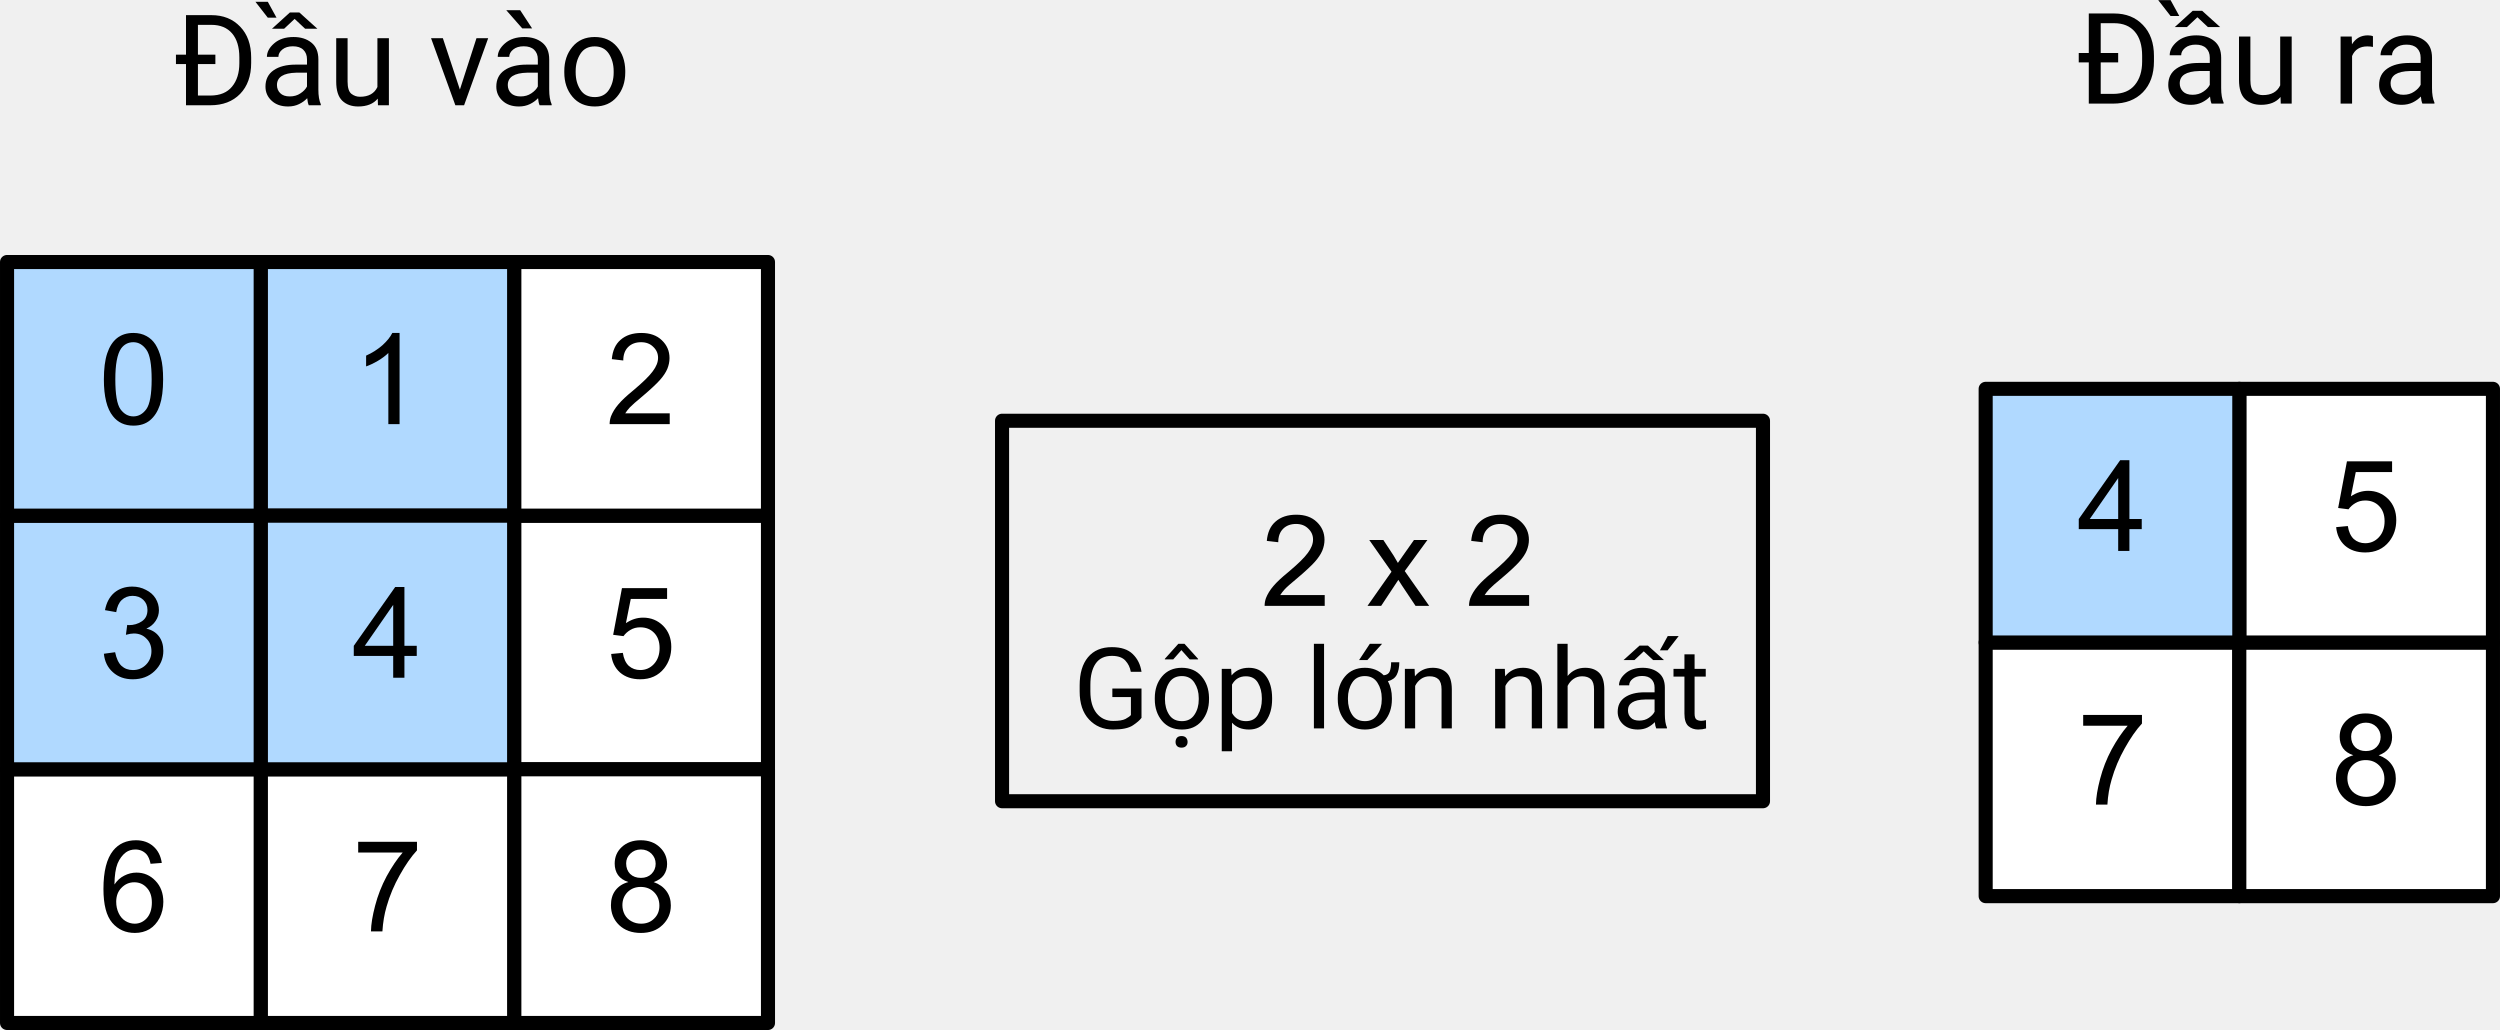
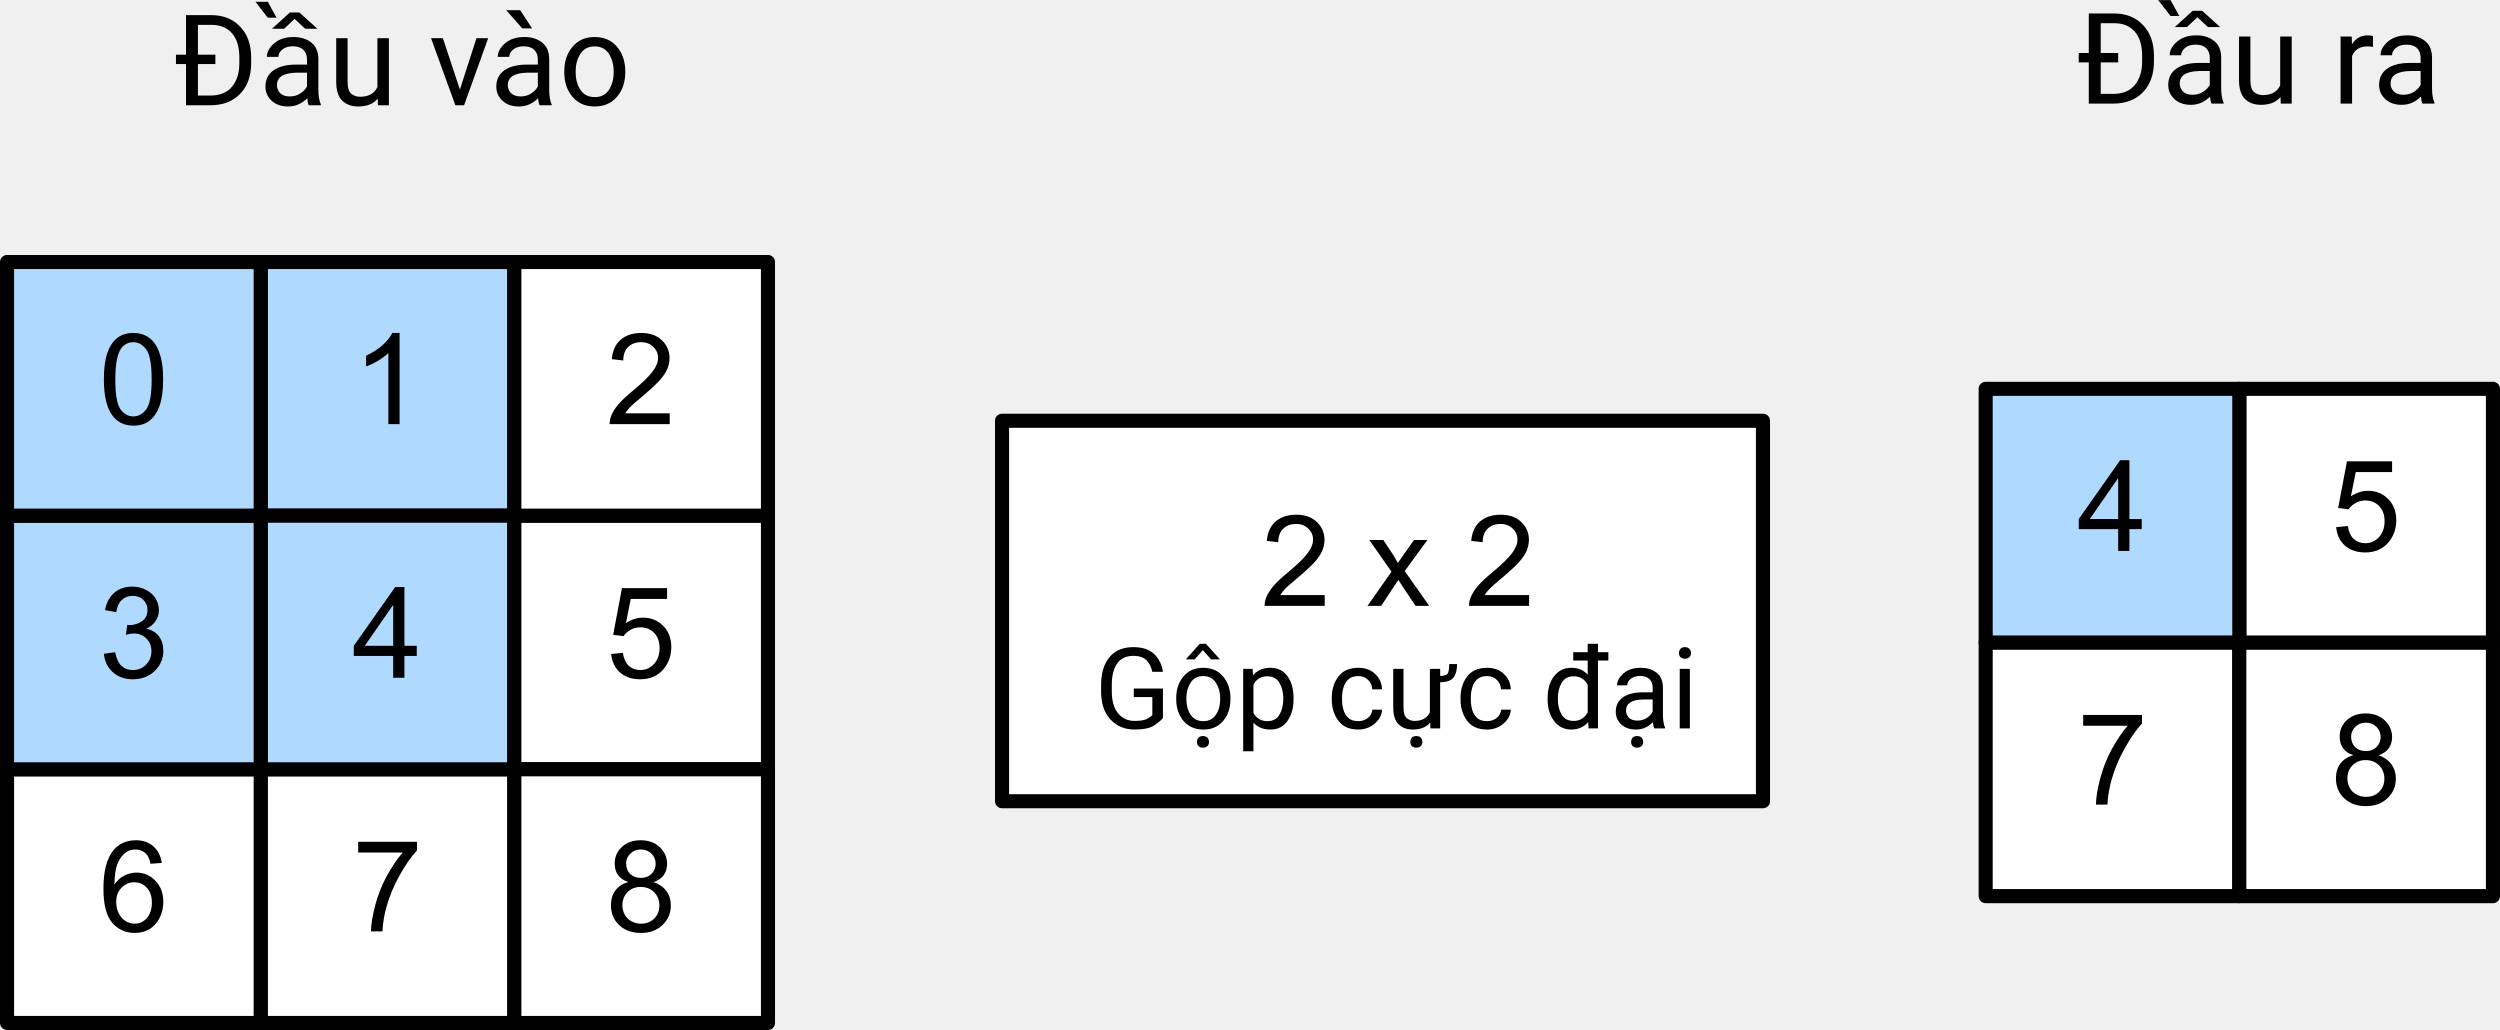
<svg xmlns="http://www.w3.org/2000/svg" xmlns:xlink="http://www.w3.org/1999/xlink" width="124.765mm" height="51.403mm" viewBox="0 0 124.765 51.403" version="1.1" id="svg8">
  <defs id="defs2">
    <g id="g468">
      <symbol style="overflow:visible" overflow="visible" id="glyph0-0">
        <path style="stroke:none" d="m 1.125,0 v -5.625 h 4.5 V 0 Z m 0.141,-0.141 h 4.219 v -5.344 h -4.219 z m 0,0" id="path393" />
      </symbol>
      <symbol style="overflow:visible" overflow="visible" id="glyph0-1">
        <path style="stroke:none" d="M 0.422,-5.594 V -6.359 H 4.594 V -5.75 C 4.188,-5.312 3.781,-4.727 3.375,-4 2.969,-3.281 2.656,-2.535 2.438,-1.766 2.281,-1.234 2.18,-0.645 2.141,0 h -0.812 C 1.336,-0.508 1.438,-1.117 1.625,-1.828 1.812,-2.547 2.082,-3.238 2.438,-3.906 2.801,-4.57 3.18,-5.133 3.578,-5.594 Z m 0,0" id="path396" />
      </symbol>
      <symbol style="overflow:visible" overflow="visible" id="glyph0-2">
        <path style="stroke:none" d="M 3.359,0 H 2.562 v -5.047 c -0.188,0.188 -0.438,0.375 -0.75,0.562 C 1.5,-4.305 1.223,-4.176 0.984,-4.094 v -0.766 c 0.438,-0.195 0.82,-0.441 1.156,-0.734 0.332,-0.301 0.566,-0.594 0.703,-0.875 h 0.516 z m 0,0" id="path399" />
      </symbol>
      <symbol style="overflow:visible" overflow="visible" id="glyph0-3">
        <path style="stroke:none" d="M 2.906,0 V -1.547 H 0.109 v -0.719 l 2.938,-4.172 h 0.656 v 4.172 h 0.875 v 0.719 h -0.875 V 0 Z m 0,-2.266 v -2.906 l -2.016,2.906 z m 0,0" id="path402" />
      </symbol>
      <symbol style="overflow:visible" overflow="visible" id="glyph0-4">
        <path style="stroke:none" d="M 4.484,-4.859 3.688,-4.797 C 3.625,-5.109 3.523,-5.336 3.391,-5.484 3.18,-5.703 2.922,-5.812 2.609,-5.812 2.348,-5.812 2.125,-5.742 1.938,-5.609 1.688,-5.422 1.488,-5.156 1.344,-4.812 1.207,-4.469 1.133,-3.973 1.125,-3.328 c 0.188,-0.281 0.414,-0.488 0.688,-0.625 0.281,-0.145 0.57,-0.219 0.875,-0.219 0.531,0 0.977,0.195 1.344,0.578 0.375,0.387 0.562,0.887 0.562,1.5 0,0.406 -0.09,0.789 -0.266,1.141 -0.18,0.344 -0.418,0.609 -0.719,0.797 -0.305,0.176 -0.648,0.266 -1.031,0.266 -0.656,0 -1.195,-0.238 -1.609,-0.719 -0.418,-0.488 -0.625,-1.289 -0.625,-2.406 0,-1.238 0.227,-2.145 0.688,-2.719 0.395,-0.488 0.938,-0.734 1.625,-0.734 0.5,0 0.91,0.148 1.234,0.438 0.32,0.281 0.52,0.672 0.594,1.172 z M 1.25,-2.094 c 0,0.281 0.055,0.547 0.172,0.797 0.113,0.242 0.273,0.43 0.484,0.562 0.207,0.125 0.426,0.188 0.656,0.188 0.332,0 0.617,-0.129 0.859,-0.391 0.238,-0.27 0.359,-0.641 0.359,-1.109 0,-0.445 -0.121,-0.797 -0.359,-1.047 -0.23,-0.258 -0.527,-0.391 -0.891,-0.391 -0.355,0 -0.656,0.133 -0.906,0.391 -0.25,0.25 -0.375,0.586 -0.375,1 z m 0,0" id="path405" />
      </symbol>
      <symbol style="overflow:visible" overflow="visible" id="glyph0-5">
        <path style="stroke:none" d="m 0.375,-1.688 0.828,-0.078 c 0.062,0.406 0.203,0.715 0.422,0.922 0.227,0.199 0.5,0.297 0.812,0.297 0.383,0 0.707,-0.141 0.969,-0.422 0.27,-0.289 0.406,-0.672 0.406,-1.141 0,-0.457 -0.133,-0.816 -0.391,-1.078 -0.25,-0.258 -0.578,-0.391 -0.984,-0.391 -0.262,0 -0.496,0.062 -0.703,0.188 C 1.535,-3.273 1.375,-3.129 1.25,-2.953 l -0.734,-0.094 0.625,-3.312 H 4.344 V -5.594 H 1.766 L 1.422,-3.875 c 0.383,-0.258 0.789,-0.391 1.219,-0.391 0.562,0 1.035,0.195 1.422,0.578 0.383,0.387 0.578,0.887 0.578,1.5 0,0.586 -0.168,1.09 -0.5,1.516 C 3.723,-0.148 3.156,0.109 2.438,0.109 1.852,0.109 1.375,-0.051 1,-0.375 0.633,-0.707 0.426,-1.145 0.375,-1.688 Z m 0,0" id="path408" />
      </symbol>
      <symbol style="overflow:visible" overflow="visible" id="glyph0-6">
        <path style="stroke:none" d="M 0.375,-1.703 1.172,-1.812 c 0.094,0.449 0.242,0.773 0.453,0.969 0.219,0.199 0.488,0.297 0.812,0.297 0.363,0 0.672,-0.125 0.922,-0.375 C 3.617,-1.18 3.75,-1.504 3.75,-1.891 3.75,-2.254 3.629,-2.551 3.391,-2.781 3.16,-3.02 2.863,-3.141 2.5,-3.141 c -0.156,0 -0.344,0.031 -0.562,0.094 L 2.031,-3.75 c 0.051,0.012 0.094,0.016 0.125,0.016 0.332,0 0.633,-0.086 0.906,-0.266 0.27,-0.176 0.406,-0.445 0.406,-0.812 0,-0.289 -0.102,-0.531 -0.297,-0.719 C 2.973,-5.719 2.719,-5.812 2.406,-5.812 c -0.305,0 -0.559,0.102 -0.766,0.297 C 1.441,-5.328 1.312,-5.039 1.25,-4.656 L 0.453,-4.797 c 0.102,-0.531 0.32,-0.941 0.656,-1.234 0.344,-0.289 0.77,-0.438 1.281,-0.438 0.352,0 0.676,0.078 0.969,0.234 0.301,0.148 0.531,0.352 0.688,0.609 0.156,0.262 0.234,0.539 0.234,0.828 0,0.281 -0.078,0.539 -0.234,0.766 -0.148,0.23 -0.367,0.414 -0.656,0.547 0.383,0.086 0.68,0.266 0.891,0.547 0.207,0.273 0.312,0.617 0.312,1.031 0,0.562 -0.211,1.043 -0.625,1.438 -0.406,0.387 -0.922,0.578 -1.547,0.578 -0.562,0 -1.031,-0.164 -1.406,-0.5 -0.375,-0.332 -0.59,-0.77 -0.641,-1.312 z m 0,0" id="path411" />
      </symbol>
      <symbol style="overflow:visible" overflow="visible" id="glyph0-7">
        <path style="stroke:none" d="M 1.594,-3.5 C 1.258,-3.613 1.016,-3.781 0.859,-4 0.703,-4.227 0.625,-4.5 0.625,-4.812 c 0,-0.469 0.164,-0.859 0.5,-1.172 0.344,-0.32 0.789,-0.484 1.344,-0.484 0.562,0 1.016,0.168 1.359,0.5 0.344,0.324 0.516,0.719 0.516,1.188 0,0.293 -0.078,0.555 -0.234,0.781 -0.156,0.219 -0.398,0.387 -0.719,0.5 0.395,0.137 0.695,0.352 0.906,0.641 0.207,0.281 0.312,0.621 0.312,1.016 0,0.555 -0.199,1.016 -0.594,1.391 -0.387,0.375 -0.898,0.562 -1.531,0.562 -0.637,0 -1.152,-0.188 -1.547,-0.562 -0.387,-0.375 -0.578,-0.844 -0.578,-1.406 0,-0.414 0.102,-0.766 0.312,-1.047 C 0.891,-3.195 1.195,-3.395 1.594,-3.5 Z M 1.438,-4.828 c 0,0.305 0.094,0.555 0.281,0.75 0.195,0.188 0.453,0.281 0.766,0.281 0.312,0 0.562,-0.094 0.75,-0.281 0.195,-0.195 0.297,-0.438 0.297,-0.719 0,-0.281 -0.102,-0.52 -0.297,-0.719 -0.199,-0.195 -0.449,-0.297 -0.75,-0.297 -0.305,0 -0.555,0.102 -0.75,0.297 -0.199,0.188 -0.297,0.418 -0.297,0.688 z m -0.266,2.969 c 0,0.23 0.051,0.449 0.156,0.656 0.113,0.211 0.273,0.371 0.484,0.484 0.207,0.117 0.438,0.172 0.688,0.172 0.375,0 0.68,-0.117 0.922,-0.359 0.25,-0.238 0.375,-0.547 0.375,-0.922 0,-0.383 -0.125,-0.703 -0.375,-0.953 -0.25,-0.25 -0.57,-0.375 -0.953,-0.375 -0.375,0 -0.688,0.125 -0.938,0.375 -0.242,0.25 -0.359,0.559 -0.359,0.922 z m 0,0" id="path414" />
      </symbol>
      <symbol style="overflow:visible" overflow="visible" id="glyph0-8">
        <path style="stroke:none" d="M 4.531,-0.766 V 0 H 0.266 c 0,-0.188 0.031,-0.367 0.094,-0.547 C 0.473,-0.836 0.648,-1.125 0.891,-1.406 1.129,-1.688 1.473,-2.008 1.922,-2.375 c 0.695,-0.582 1.164,-1.039 1.406,-1.375 0.25,-0.332 0.375,-0.648 0.375,-0.953 0,-0.312 -0.117,-0.57 -0.344,-0.781 C 3.141,-5.703 2.852,-5.812 2.5,-5.812 c -0.387,0 -0.695,0.117 -0.922,0.344 -0.23,0.23 -0.344,0.547 -0.344,0.953 l -0.812,-0.094 c 0.051,-0.602 0.258,-1.062 0.625,-1.375 0.363,-0.32 0.852,-0.484 1.469,-0.484 0.613,0 1.098,0.172 1.453,0.516 0.363,0.344 0.547,0.766 0.547,1.266 0,0.262 -0.055,0.516 -0.156,0.766 -0.105,0.25 -0.281,0.516 -0.531,0.797 C 3.586,-2.852 3.188,-2.477 2.625,-2 2.145,-1.602 1.836,-1.332 1.703,-1.188 1.566,-1.039 1.457,-0.898 1.375,-0.766 Z m 0,0" id="path417" />
      </symbol>
      <symbol style="overflow:visible" overflow="visible" id="glyph0-9">
        <path style="stroke:none" d="m 0.375,-3.172 c 0,-0.758 0.078,-1.375 0.234,-1.844 0.156,-0.469 0.383,-0.828 0.688,-1.078 0.312,-0.25 0.703,-0.375 1.172,-0.375 0.352,0 0.66,0.074 0.922,0.219 0.258,0.137 0.473,0.336 0.641,0.594 0.164,0.262 0.297,0.578 0.391,0.953 0.102,0.375 0.156,0.887 0.156,1.531 0,0.75 -0.078,1.359 -0.234,1.828 -0.156,0.461 -0.391,0.82 -0.703,1.078 -0.305,0.25 -0.695,0.375 -1.172,0.375 -0.617,0 -1.102,-0.223 -1.453,-0.672 C 0.586,-1.094 0.375,-1.961 0.375,-3.172 Z m 0.812,0 c 0,1.055 0.117,1.758 0.359,2.109 0.25,0.344 0.555,0.516 0.922,0.516 0.363,0 0.672,-0.172 0.922,-0.516 0.25,-0.352 0.375,-1.055 0.375,-2.109 0,-1.062 -0.125,-1.766 -0.375,-2.109 -0.25,-0.352 -0.559,-0.531 -0.922,-0.531 -0.367,0 -0.656,0.152 -0.875,0.453 -0.273,0.398 -0.406,1.125 -0.406,2.188 z m 0,0" id="path420" />
      </symbol>
      <symbol style="overflow:visible" overflow="visible" id="glyph0-10">
        <path style="stroke:none" d="m 0.062,0 1.703,-2.422 -1.578,-2.25 h 1 l 0.719,1.094 c 0.125,0.211 0.227,0.387 0.312,0.531 0.133,-0.195 0.254,-0.367 0.359,-0.516 l 0.781,-1.109 H 4.312 L 2.703,-2.469 4.438,0 H 3.469 L 2.5,-1.453 2.25,-1.844 1.031,0 Z m 0,0" id="path423" />
      </symbol>
      <symbol style="overflow:visible" overflow="visible" id="glyph0-11">
        <path style="stroke:none" d="" id="path426" />
      </symbol>
      <symbol style="overflow:visible" overflow="visible" id="glyph0-12">
        <path style="stroke:none" d="m 0.672,0 v -6.438 h 1.281 L 3.469,-1.875 c 0.145,0.418 0.25,0.734 0.312,0.953 0.07,-0.238 0.188,-0.582 0.344,-1.031 L 5.672,-6.438 H 6.812 V 0 H 6 V -5.391 L 4.125,0 H 3.359 l -1.875,-5.484 V 0 Z m 0,0" id="path429" />
      </symbol>
      <symbol style="overflow:visible" overflow="visible" id="glyph0-13">
        <path style="stroke:none" d="m 3.641,-0.578 c -0.293,0.25 -0.574,0.43 -0.844,0.531 -0.273,0.102 -0.562,0.156 -0.875,0.156 -0.512,0 -0.906,-0.125 -1.188,-0.375 -0.273,-0.25 -0.406,-0.57 -0.406,-0.969 0,-0.227 0.051,-0.438 0.156,-0.625 0.102,-0.188 0.238,-0.336 0.406,-0.453 0.164,-0.113 0.352,-0.203 0.562,-0.266 0.156,-0.031 0.391,-0.066 0.703,-0.109 0.645,-0.07 1.117,-0.164 1.422,-0.281 0,-0.102 0,-0.172 0,-0.203 0,-0.32 -0.074,-0.547 -0.219,-0.672 C 3.148,-4.031 2.848,-4.125 2.453,-4.125 c -0.375,0 -0.652,0.07 -0.828,0.203 -0.18,0.125 -0.309,0.355 -0.391,0.688 L 0.469,-3.328 C 0.531,-3.66 0.641,-3.926 0.797,-4.125 0.961,-4.332 1.195,-4.488 1.5,-4.594 c 0.312,-0.113 0.664,-0.172 1.062,-0.172 0.406,0 0.727,0.047 0.969,0.141 0.25,0.094 0.43,0.215 0.547,0.359 0.125,0.137 0.207,0.312 0.25,0.531 0.031,0.137 0.047,0.375 0.047,0.719 v 1.062 c 0,0.73 0.016,1.195 0.047,1.391 C 4.453,-0.363 4.52,-0.176 4.625,0 H 3.797 C 3.711,-0.164 3.66,-0.359 3.641,-0.578 Z M 3.578,-2.344 C 3.285,-2.227 2.852,-2.129 2.281,-2.047 1.957,-1.992 1.727,-1.938 1.594,-1.875 c -0.137,0.055 -0.242,0.137 -0.312,0.25 -0.074,0.117 -0.109,0.242 -0.109,0.375 0,0.211 0.078,0.387 0.234,0.531 0.156,0.137 0.391,0.203 0.703,0.203 0.301,0 0.57,-0.066 0.812,-0.203 0.238,-0.133 0.414,-0.316 0.531,-0.547 0.082,-0.176 0.125,-0.438 0.125,-0.781 z m 0,0" id="path432" />
      </symbol>
      <symbol style="overflow:visible" overflow="visible" id="glyph0-14">
        <path style="stroke:none" d="M 0.688,0 V -6.438 H 3.125 c 0.426,0 0.754,0.023 0.984,0.062 0.312,0.055 0.57,0.152 0.781,0.297 0.219,0.148 0.391,0.355 0.516,0.625 0.133,0.262 0.203,0.555 0.203,0.875 0,0.555 -0.18,1.016 -0.531,1.391 -0.344,0.375 -0.969,0.562 -1.875,0.562 H 1.547 V 0 Z M 1.547,-3.375 H 3.219 c 0.539,0 0.926,-0.102 1.156,-0.312 0.238,-0.207 0.359,-0.492 0.359,-0.859 0,-0.27 -0.07,-0.5 -0.203,-0.688 C 4.395,-5.43 4.211,-5.562 3.984,-5.625 3.848,-5.664 3.582,-5.688 3.188,-5.688 H 1.547 Z m 0,0" id="path435" />
      </symbol>
      <symbol style="overflow:visible" overflow="visible" id="glyph0-15">
        <path style="stroke:none" d="m 0.297,-2.328 c 0,-0.863 0.238,-1.504 0.719,-1.922 0.406,-0.344 0.895,-0.516 1.469,-0.516 0.645,0 1.172,0.211 1.578,0.625 0.406,0.418 0.609,0.996 0.609,1.734 0,0.605 -0.094,1.078 -0.281,1.422 -0.18,0.344 -0.438,0.617 -0.781,0.812 -0.344,0.188 -0.719,0.281 -1.125,0.281 -0.656,0 -1.188,-0.207 -1.594,-0.625 -0.398,-0.426 -0.594,-1.031 -0.594,-1.812 z m 0.812,0 c 0,0.594 0.129,1.043 0.391,1.344 0.258,0.293 0.586,0.438 0.984,0.438 0.395,0 0.723,-0.145 0.984,-0.438 0.258,-0.301 0.391,-0.758 0.391,-1.375 0,-0.57 -0.133,-1.008 -0.391,-1.312 C 3.207,-3.973 2.879,-4.125 2.484,-4.125 2.086,-4.125 1.758,-3.973 1.5,-3.672 1.238,-3.379 1.109,-2.93 1.109,-2.328 Z m 0,0" id="path438" />
      </symbol>
      <symbol style="overflow:visible" overflow="visible" id="glyph0-16">
        <path style="stroke:none" d="m 0.578,0 v -6.438 h 0.781 V 0 Z m 0,0" id="path441" />
      </symbol>
      <symbol style="overflow:visible" overflow="visible" id="glyph0-17">
        <path style="stroke:none" d="M 0.594,-5.531 V -6.438 h 0.797 v 0.906 z M 0.594,0 V -4.672 H 1.391 V 0 Z m 0,0" id="path444" />
      </symbol>
      <symbol style="overflow:visible" overflow="visible" id="glyph0-18">
        <path style="stroke:none" d="M 0.594,0 V -4.672 H 1.312 V -4 c 0.332,-0.508 0.828,-0.766 1.484,-0.766 0.281,0 0.535,0.055 0.766,0.156 0.238,0.094 0.414,0.227 0.531,0.391 0.113,0.156 0.195,0.352 0.25,0.578 C 4.375,-3.492 4.391,-3.238 4.391,-2.875 V 0 H 3.594 V -2.844 C 3.594,-3.164 3.562,-3.406 3.5,-3.562 3.438,-3.719 3.328,-3.844 3.172,-3.938 3.016,-4.039 2.832,-4.094 2.625,-4.094 2.289,-4.094 2,-3.984 1.75,-3.766 1.508,-3.555 1.391,-3.148 1.391,-2.547 V 0 Z m 0,0" id="path447" />
      </symbol>
      <symbol style="overflow:visible" overflow="visible" id="glyph0-19">
        <path style="stroke:none" d="M 0.453,0.391 1.219,0.5 C 1.25,0.738 1.336,0.91 1.484,1.016 c 0.195,0.145 0.469,0.219 0.812,0.219 0.363,0 0.645,-0.074 0.844,-0.219 C 3.336,0.867 3.473,0.664 3.547,0.406 3.586,0.238 3.602,-0.098 3.594,-0.609 3.25,-0.203 2.82,0 2.312,0 1.664,0 1.164,-0.227 0.812,-0.688 0.469,-1.156 0.297,-1.711 0.297,-2.359 c 0,-0.445 0.078,-0.859 0.234,-1.234 0.164,-0.375 0.398,-0.66 0.703,-0.859 0.301,-0.207 0.66,-0.312 1.078,-0.312 0.551,0 1.004,0.219 1.359,0.656 v -0.562 H 4.406 v 4.031 c 0,0.727 -0.078,1.242 -0.234,1.547 C 4.023,1.207 3.789,1.445 3.469,1.625 3.156,1.801 2.766,1.891 2.297,1.891 c -0.562,0 -1.016,-0.125 -1.359,-0.375 -0.336,-0.25 -0.496,-0.625 -0.484,-1.125 z m 0.656,-2.812 c 0,0.617 0.117,1.062 0.359,1.344 0.238,0.281 0.539,0.422 0.906,0.422 0.363,0 0.672,-0.141 0.922,-0.422 0.25,-0.281 0.375,-0.719 0.375,-1.312 0,-0.57 -0.133,-1.004 -0.391,-1.297 -0.25,-0.289 -0.555,-0.438 -0.906,-0.438 -0.355,0 -0.656,0.148 -0.906,0.438 -0.242,0.281 -0.359,0.703 -0.359,1.266 z m 0,0" id="path450" />
      </symbol>
      <symbol style="overflow:visible" overflow="visible" id="glyph0-20">
        <path style="stroke:none" d="m 0.438,-3.141 c 0,-1.062 0.285,-1.895 0.859,-2.5 0.57,-0.613 1.312,-0.922 2.219,-0.922 0.594,0 1.129,0.148 1.609,0.438 0.477,0.281 0.844,0.68 1.094,1.188 0.25,0.512 0.375,1.086 0.375,1.719 0,0.656 -0.133,1.246 -0.391,1.766 -0.262,0.512 -0.637,0.902 -1.125,1.172 -0.48,0.262 -1,0.391 -1.562,0.391 -0.605,0 -1.148,-0.145 -1.625,-0.438 C 1.41,-0.617 1.047,-1.02 0.797,-1.531 0.555,-2.039 0.438,-2.578 0.438,-3.141 Z M 1.312,-3.125 c 0,0.781 0.207,1.398 0.625,1.844 0.414,0.438 0.941,0.656 1.578,0.656 0.633,0 1.16,-0.223 1.578,-0.672 0.414,-0.445 0.625,-1.086 0.625,-1.922 0,-0.52 -0.09,-0.973 -0.266,-1.359 C 5.273,-4.973 5.016,-5.281 4.672,-5.5 4.328,-5.719 3.945,-5.828 3.531,-5.828 c -0.605,0 -1.125,0.211 -1.562,0.625 C 1.531,-4.785 1.312,-4.094 1.312,-3.125 Z m 0,0" id="path453" />
      </symbol>
      <symbol style="overflow:visible" overflow="visible" id="glyph0-21">
        <path style="stroke:none" d="m 3.656,0 v -0.688 c -0.367,0.531 -0.859,0.797 -1.484,0.797 -0.273,0 -0.527,-0.055 -0.766,-0.156 -0.242,-0.113 -0.422,-0.25 -0.547,-0.406 C 0.742,-0.609 0.664,-0.801 0.625,-1.031 0.594,-1.188 0.578,-1.438 0.578,-1.781 v -2.891 h 0.781 v 2.594 c 0,0.418 0.02,0.695 0.062,0.828 0.039,0.211 0.141,0.375 0.297,0.5 0.164,0.117 0.367,0.172 0.609,0.172 0.238,0 0.461,-0.055 0.672,-0.172 0.207,-0.125 0.352,-0.289 0.438,-0.5 0.082,-0.207 0.125,-0.516 0.125,-0.922 v -2.5 H 4.359 V 0 Z m 0,0" id="path456" />
      </symbol>
      <symbol style="overflow:visible" overflow="visible" id="glyph0-22">
        <path style="stroke:none" d="m 2.328,-0.703 0.109,0.688 C 2.207,0.035 2.008,0.062 1.844,0.062 1.551,0.062 1.328,0.016 1.172,-0.078 1.016,-0.172 0.898,-0.289 0.828,-0.438 0.766,-0.582 0.734,-0.891 0.734,-1.359 v -2.688 H 0.156 v -0.625 h 0.578 v -1.156 l 0.797,-0.469 v 1.625 h 0.797 v 0.625 H 1.531 v 2.719 c 0,0.23 0.008,0.375 0.031,0.438 0.031,0.062 0.078,0.117 0.141,0.156 0.062,0.043 0.148,0.062 0.266,0.062 0.094,0 0.211,-0.008 0.359,-0.031 z m 0,0" id="path459" />
      </symbol>
      <symbol style="overflow:visible" overflow="visible" id="glyph0-23">
        <path style="stroke:none" d="M 0.594,1.781 V -4.672 H 1.312 V -4.062 c 0.164,-0.238 0.352,-0.414 0.562,-0.531 0.219,-0.113 0.484,-0.172 0.797,-0.172 0.395,0 0.742,0.105 1.047,0.312 0.301,0.199 0.531,0.484 0.688,0.859 0.156,0.375 0.234,0.781 0.234,1.219 0,0.48 -0.09,0.914 -0.266,1.297 C 4.207,-0.691 3.961,-0.395 3.641,-0.188 3.316,0.008 2.973,0.109 2.609,0.109 2.348,0.109 2.113,0.051 1.906,-0.062 1.695,-0.176 1.523,-0.316 1.391,-0.484 V 1.781 Z M 1.312,-2.312 c 0,0.605 0.117,1.055 0.359,1.344 0.25,0.281 0.547,0.422 0.891,0.422 0.344,0 0.641,-0.145 0.891,-0.438 C 3.711,-1.285 3.844,-1.75 3.844,-2.375 c 0,-0.594 -0.125,-1.035 -0.375,-1.328 -0.242,-0.301 -0.531,-0.453 -0.875,-0.453 -0.336,0 -0.633,0.164 -0.891,0.484 C 1.441,-3.359 1.312,-2.906 1.312,-2.312 Z m 0,0" id="path462" />
      </symbol>
      <symbol style="overflow:visible" overflow="visible" id="glyph0-24">
        <path style="stroke:none" d="M 0.844,0 V -6.438 H 1.688 V 0 Z m 0,0" id="path465" />
      </symbol>
    </g>
  </defs>
  <g id="layer1" transform="translate(-66.97994,-128.3807)">
    <g transform="translate(26.45834,6.700435)" id="layer1-6">
      <g transform="matrix(0.3527778,0,0,0.3527778,40.34522,119.203)" id="surface1">
        <path style="fill:#ffffff;fill-opacity:1;fill-rule:nonzero;stroke:#000000;stroke-width:1.993;stroke-linecap:round;stroke-linejoin:round;stroke-miterlimit:10;stroke-opacity:1" d="m 37.379,115.854 h 35.882 v 35.882 H 37.379 Z m 0,0" id="path472" />
        <g style="fill:#000000;fill-opacity:1" id="g476" transform="matrix(1.993439,0,0,1.993439,-0.4967194,-6.976153)">
          <use height="100%" width="100%" xlink:href="#glyph0-1" x="25.497" y="73.119" id="use474" />
        </g>
        <path style="fill:#b0d9ff;fill-opacity:1;fill-rule:nonzero;stroke:#000000;stroke-width:1.993;stroke-linecap:round;stroke-linejoin:round;stroke-miterlimit:10;stroke-opacity:1" d="M 37.379,44.09 H 73.261 V 79.972 H 37.379 Z m 0,0" id="path478" />
        <g style="fill:#000000;fill-opacity:1" id="g482" transform="matrix(1.993439,0,0,1.993439,-0.4967194,-6.976153)">
          <use height="100%" width="100%" xlink:href="#glyph0-2" x="25.497" y="37.119" id="use480" />
        </g>
        <path style="fill:#b0d9ff;fill-opacity:1;fill-rule:nonzero;stroke:#000000;stroke-width:1.993;stroke-linecap:round;stroke-linejoin:round;stroke-miterlimit:10;stroke-opacity:1" d="M 37.379,79.972 H 73.261 V 115.854 H 37.379 Z m 0,0" id="path484" />
        <g style="fill:#000000;fill-opacity:1" id="g488" transform="matrix(1.993439,0,0,1.993439,-0.4967194,-6.976153)">
          <use height="100%" width="100%" xlink:href="#glyph0-3" x="25.497" y="55.119" id="use486" />
        </g>
        <path style="fill:#ffffff;fill-opacity:1;fill-rule:nonzero;stroke:#000000;stroke-width:1.993;stroke-linecap:round;stroke-linejoin:round;stroke-miterlimit:10;stroke-opacity:1" d="M 1.497,115.854 H 37.379 v 35.882 H 1.497 Z m 0,0" id="path490" />
        <g style="fill:#000000;fill-opacity:1" id="g494" transform="matrix(1.993439,0,0,1.993439,-0.4967194,-6.976153)">
          <use height="100%" width="100%" xlink:href="#glyph0-4" x="7.497" y="73.119" id="use492" />
        </g>
        <path style="fill:#ffffff;fill-opacity:1;fill-rule:nonzero;stroke:#000000;stroke-width:1.993;stroke-linecap:round;stroke-linejoin:round;stroke-miterlimit:10;stroke-opacity:1" d="M 73.261,79.972 H 109.142 V 115.854 H 73.261 Z m 0,0" id="path496" />
        <g style="fill:#000000;fill-opacity:1" id="g500" transform="matrix(1.993439,0,0,1.993439,-0.4967194,-6.976153)">
          <use height="100%" width="100%" xlink:href="#glyph0-5" x="43.497" y="55.119" id="use498" />
        </g>
        <path style="fill:#b0d9ff;fill-opacity:1;fill-rule:nonzero;stroke:#000000;stroke-width:1.993;stroke-linecap:round;stroke-linejoin:round;stroke-miterlimit:10;stroke-opacity:1" d="M 1.497,79.972 H 37.379 V 115.854 H 1.497 Z m 0,0" id="path502" />
        <g style="fill:#000000;fill-opacity:1" id="g506" transform="matrix(1.993439,0,0,1.993439,-0.4967194,-6.976153)">
          <use height="100%" width="100%" xlink:href="#glyph0-6" x="7.497" y="55.119" id="use504" />
        </g>
        <path style="fill:#ffffff;fill-opacity:1;fill-rule:nonzero;stroke:#000000;stroke-width:1.993;stroke-linecap:round;stroke-linejoin:round;stroke-miterlimit:10;stroke-opacity:1" d="m 73.261,115.854 h 35.882 v 35.882 H 73.261 Z m 0,0" id="path508" />
        <g style="fill:#000000;fill-opacity:1" id="g512" transform="matrix(1.993439,0,0,1.993439,-0.4967194,-6.976153)">
          <use height="100%" width="100%" xlink:href="#glyph0-7" x="43.497" y="73.119" id="use510" />
        </g>
        <path style="fill:#ffffff;fill-opacity:1;fill-rule:nonzero;stroke:#000000;stroke-width:1.993;stroke-linecap:round;stroke-linejoin:round;stroke-miterlimit:10;stroke-opacity:1" d="M 73.261,44.09 H 109.142 V 79.972 H 73.261 Z m 0,0" id="path514" />
        <g style="fill:#000000;fill-opacity:1" id="g518" transform="matrix(1.993439,0,0,1.993439,-0.4967194,-6.976153)">
          <use height="100%" width="100%" xlink:href="#glyph0-8" x="43.497" y="37.119" id="use516" />
        </g>
        <path style="fill:#b0d9ff;fill-opacity:1;fill-rule:nonzero;stroke:#000000;stroke-width:1.993;stroke-linecap:round;stroke-linejoin:round;stroke-miterlimit:10;stroke-opacity:1" d="M 1.497,44.09 H 37.379 V 79.972 H 1.497 Z m 0,0" id="path520" />
        <g style="fill:#000000;fill-opacity:1" id="g524" transform="matrix(1.993439,0,0,1.993439,-0.4967194,-6.976153)">
          <use height="100%" width="100%" xlink:href="#glyph0-9" x="7.497" y="37.119" id="use522" />
        </g>
        <path style="fill:#ffffff;fill-opacity:1;fill-rule:nonzero;stroke:#000000;stroke-width:1.993;stroke-linecap:round;stroke-linejoin:round;stroke-miterlimit:10;stroke-opacity:1" d="m 281.404,97.913 h 35.882 v 35.882 h -35.882 z m 0,0" id="path526" />
        <g style="fill:#000000;fill-opacity:1" id="g530" transform="matrix(1.993439,0,0,1.993439,-0.4967194,-6.976153)">
          <use height="100%" width="100%" xlink:href="#glyph0-1" x="147.912" y="64.119" id="use528" />
        </g>
        <path style="fill:#ffffff;fill-opacity:1;fill-rule:nonzero;stroke:#000000;stroke-width:1.993;stroke-linecap:round;stroke-linejoin:round;stroke-miterlimit:10;stroke-opacity:1" d="m 317.285,97.913 h 35.882 v 35.882 h -35.882 z m 0,0" id="path532" />
        <g style="fill:#000000;fill-opacity:1" id="g536" transform="matrix(1.993439,0,0,1.993439,-0.4967194,-6.976153)">
          <use height="100%" width="100%" xlink:href="#glyph0-7" x="165.912" y="64.119" id="use534" />
        </g>
        <path style="fill:#ffffff;fill-opacity:1;fill-rule:nonzero;stroke:#000000;stroke-width:1.993;stroke-linecap:round;stroke-linejoin:round;stroke-miterlimit:10;stroke-opacity:1" d="m 317.285,62.031 h 35.882 v 35.882 h -35.882 z m 0,0" id="path538" />
        <g style="fill:#000000;fill-opacity:1" id="g542" transform="matrix(1.993439,0,0,1.993439,-0.4967194,-6.976153)">
          <use height="100%" width="100%" xlink:href="#glyph0-5" x="165.912" y="46.119" id="use540" />
        </g>
        <path style="fill:#b0d9ff;fill-opacity:1;fill-rule:nonzero;stroke:#000000;stroke-width:1.993;stroke-linecap:round;stroke-linejoin:round;stroke-miterlimit:10;stroke-opacity:1" d="m 281.404,62.031 h 35.882 v 35.882 h -35.882 z m 0,0" id="path544" />
        <g style="fill:#000000;fill-opacity:1" id="g548" transform="matrix(1.993439,0,0,1.993439,-0.4967194,-6.976153)">
          <use height="100%" width="100%" xlink:href="#glyph0-3" x="147.912" y="46.119" id="use546" />
        </g>
+         <path style="fill:#ffffff;fill-opacity:1;fill-rule:nonzero;stroke:#000000;stroke-width:1.993;stroke-linecap:round;stroke-linejoin:round;stroke-miterlimit:10;stroke-opacity:1;stroke-dasharray:none" d="M 142.256,66.544 H 249.901 V 120.366 H 142.256 Z m 0,0" id="path550" />
        <g style="fill:#000000;fill-opacity:1" id="g554" transform="matrix(1.993439,0,0,1.993439,21.40202,-7.353717)">
          <use height="100%" width="100%" xlink:href="#glyph0-8" x="78.993" y="50.206" id="use552" />
        </g>
        <g style="fill:#000000;fill-opacity:1" id="g560" transform="matrix(1.993439,0,0,1.993439,21.40202,-7.353717)">
          <use height="100%" width="100%" xlink:href="#glyph0-10" x="86.499" y="50.206" id="use556" />
          <use height="100%" width="100%" xlink:href="#glyph0-11" x="90.999" y="50.206" id="use558" />
        </g>
        <g style="fill:#000000;fill-opacity:1" id="g564" transform="matrix(1.993439,0,0,1.993439,21.40202,-7.353717)">
          <use height="100%" width="100%" xlink:href="#glyph0-8" x="93.499" y="50.206" id="use562" />
        </g>
        <g style="fill:#000000;fill-opacity:1" id="g568" transform="matrix(1.993439,0,0,1.993439,-0.4967194,-6.976153)">
          <use height="100%" width="100%" xlink:href="#glyph0-11" x="98.505" y="50.206" id="use566" />
        </g>
        <g style="fill:#000000;fill-opacity:1" id="g586" transform="matrix(1.993439,0,0,1.993439,-0.4967194,-6.976153)" />
        <text id="text776" y="21.913" x="25.062" style="font-style:normal;font-weight:normal;font-size:59.803px;line-height:1.25;font-family:sans-serif;letter-spacing:0px;word-spacing:38.648px;fill:#000000;fill-opacity:1;stroke:none;stroke-width:1.495" xml:space="preserve">
          <tspan style="font-style:normal;font-variant:normal;font-weight:normal;font-stretch:normal;font-size:17.941px;font-family:Roboto;-inkscape-font-specification:Roboto;word-spacing:0px;stroke-width:1.495" y="21.913" x="25.062" id="tspan774">Đầu vào</tspan>
        </text>
        <text id="text776-5" y="21.678" x="294.243" style="font-style:normal;font-weight:normal;font-size:59.803px;line-height:1.25;font-family:sans-serif;letter-spacing:0px;word-spacing:38.648px;fill:#000000;fill-opacity:1;stroke:none;stroke-width:1.495" xml:space="preserve">
          <tspan style="font-style:normal;font-variant:normal;font-weight:normal;font-stretch:normal;font-size:17.941px;font-family:Roboto;-inkscape-font-specification:Roboto;word-spacing:0px;stroke-width:1.495" y="21.678" x="294.243" id="tspan774-6">Đầu ra</tspan>
        </text>
-         <text xml:space="preserve" style="font-style:normal;font-weight:normal;font-size:59.803px;line-height:1.25;font-family:sans-serif;letter-spacing:0px;word-spacing:38.648px;fill:#000000;fill-opacity:1;stroke:none;stroke-width:1.495" x="152.281" y="110.068" id="text275">
-           <tspan id="tspan273" x="152.281" y="110.068" style="font-style:normal;font-variant:normal;font-weight:normal;font-stretch:normal;font-size:15.948px;line-height:0;font-family:Roboto;-inkscape-font-specification:Roboto;word-spacing:0px;stroke-width:1.495">Gộp lớn nhất</tspan>
+         <text xml:space="preserve" style="font-style:normal;font-weight:normal;font-size:59.803px;line-height:1.25;font-family:sans-serif;letter-spacing:0px;word-spacing:38.648px;fill:#000000;fill-opacity:1;stroke:none;stroke-width:1.495" x="155.311" y="110.068" id="text275">
+           <tspan id="tspan273" x="155.311" y="110.068" style="font-style:normal;font-variant:normal;font-weight:normal;font-stretch:normal;font-size:15.948px;line-height:0;font-family:Roboto;-inkscape-font-specification:Roboto;word-spacing:0px;stroke-width:1.495">Gộp cực đại</tspan>
        </text>
-         <path style="fill:none;fill-opacity:1;fill-rule:nonzero;stroke:#000000;stroke-width:1.993;stroke-linecap:round;stroke-linejoin:round;stroke-miterlimit:10;stroke-opacity:1" d="M 142.256,66.544 H 249.901 V 120.366 H 142.256 Z m 0,0" id="path550" />
      </g>
    </g>
  </g>
</svg>
